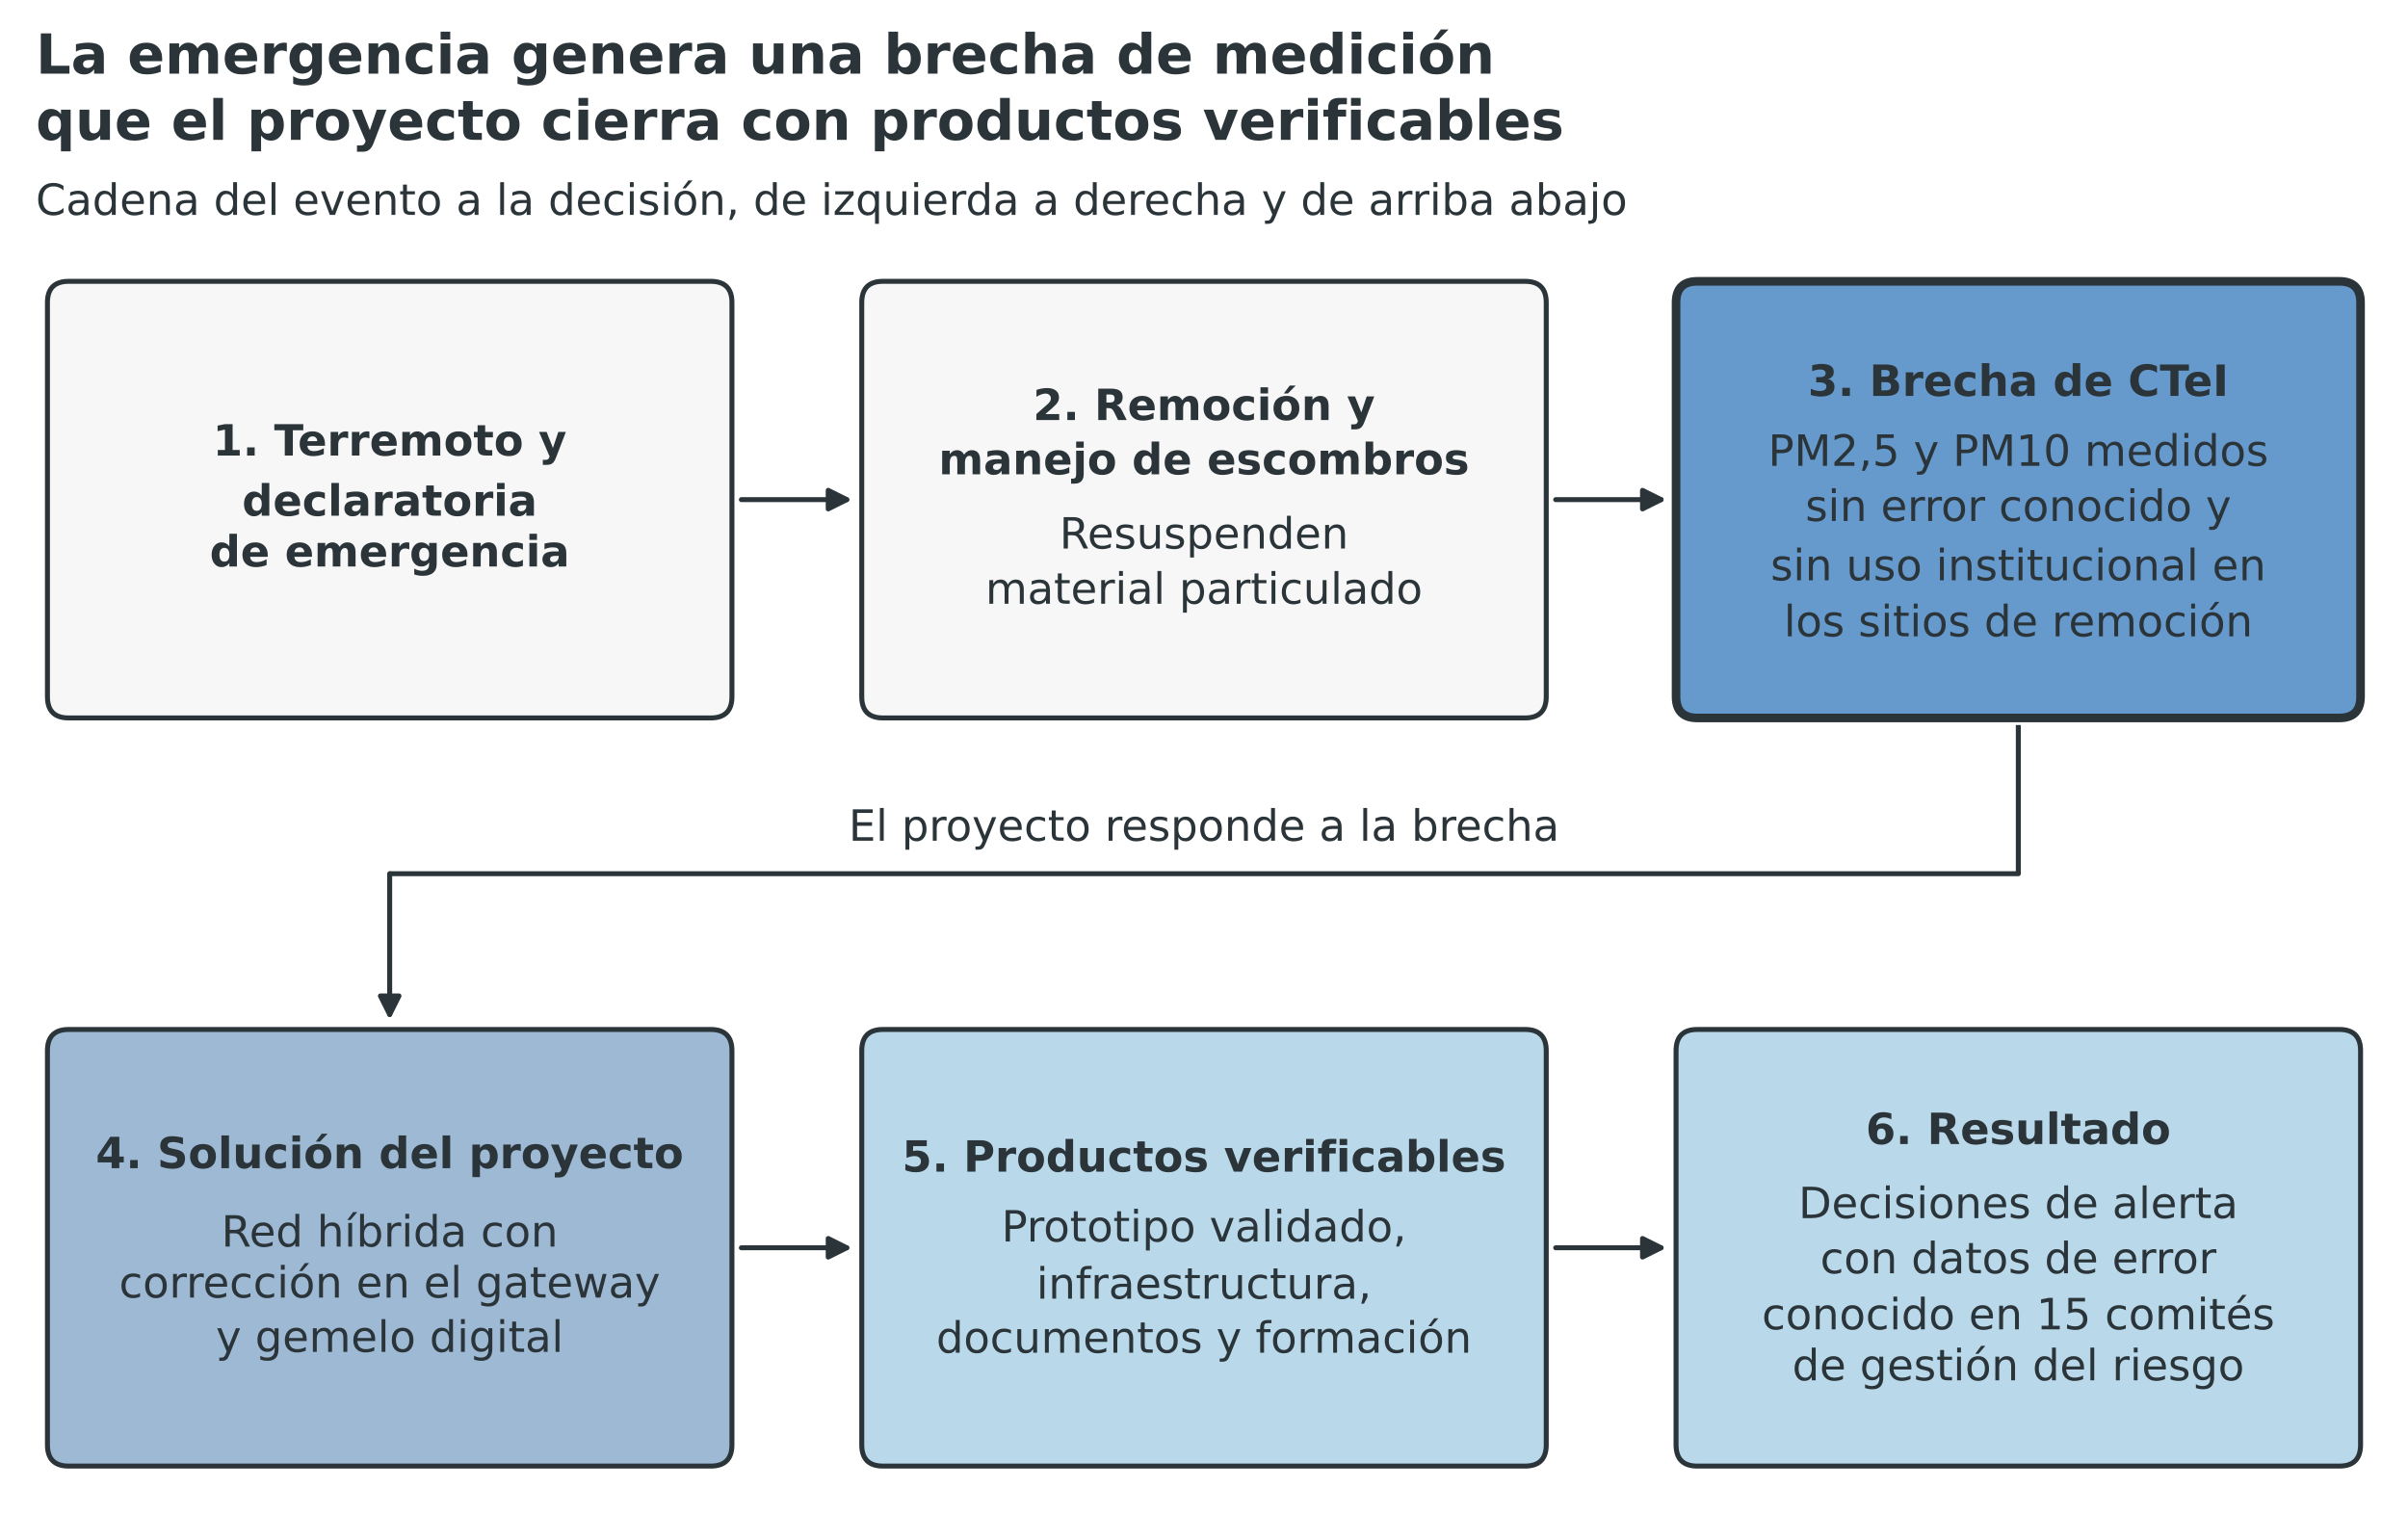
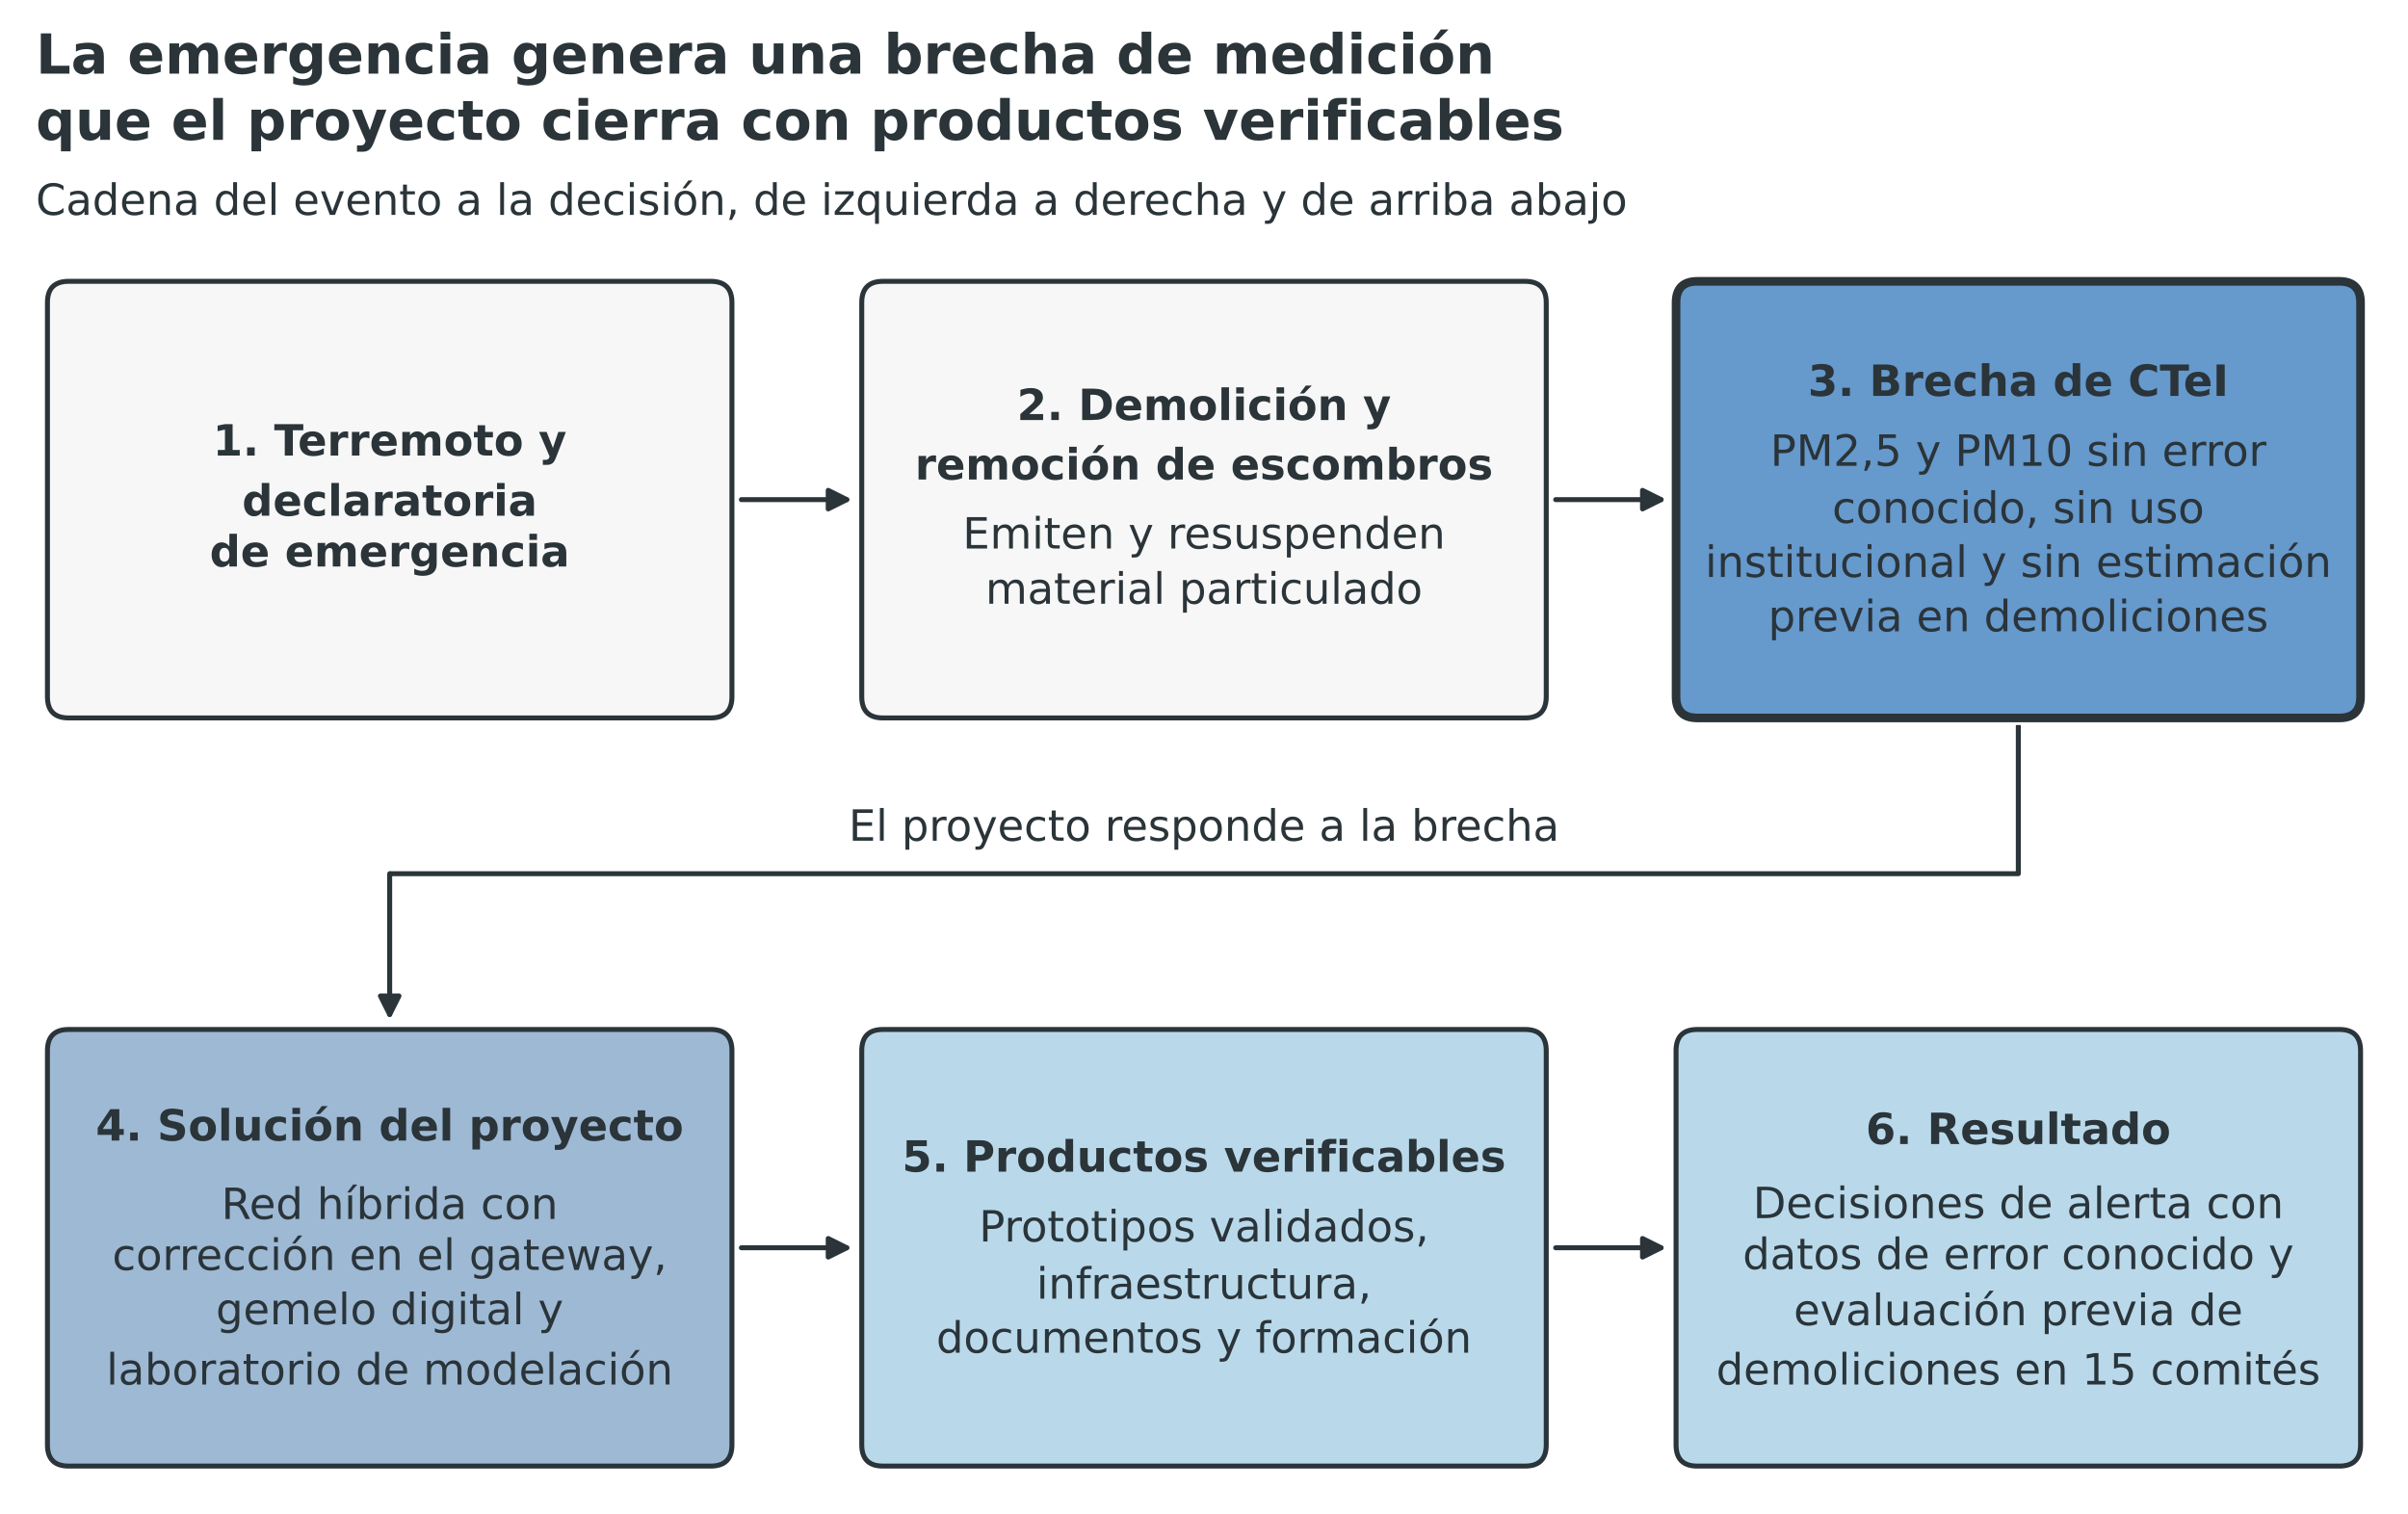
<svg xmlns="http://www.w3.org/2000/svg" width="727.2pt" height="457.12pt" viewBox="0 0 727.2 457.12" version="1.1">
  <defs>
    <style type="text/css">*{stroke-linejoin: round; stroke-linecap: butt}</style>
  </defs>
  <g id="figure_1">
    <g id="patch_1">
      <path d="M 0 457.12  L 727.2 457.12  L 727.2 0  L 0 0  L 0 457.12  z " style="fill: none; opacity: 0" />
    </g>
    <g id="axes_1">
      <g id="patch_2">
-         <path d="M 20.743 216.834  L 214.625 216.834  Q 221.04 216.834 221.04 210.419  L 221.04 91.381  Q 221.04 84.966 214.625 84.966  L 20.743 84.966  Q 14.328 84.966 14.328 91.381  L 14.328 210.419  Q 14.328 216.834 20.743 216.834  z " clip-path="url(#p009f56de36)" style="fill: #f7f7f7; stroke: #2a3439; stroke-width: 1.5; stroke-linejoin: miter" />
+         <path d="M 20.743 216.834  L 214.625 216.834  Q 221.04 216.834 221.04 210.419  L 221.04 91.381  Q 221.04 84.966 214.625 84.966  L 20.743 84.966  Q 14.328 84.966 14.328 91.381  L 14.328 210.419  Q 14.328 216.834 20.743 216.834  z " clip-path="url(#p21926967b2)" style="fill: #f7f7f7; stroke: #2a3439; stroke-width: 1.5; stroke-linejoin: miter" />
      </g>
      <g id="patch_3">
-         <path d="M 266.659 216.834  L 460.541 216.834  Q 466.956 216.834 466.956 210.419  L 466.956 91.381  Q 466.956 84.966 460.541 84.966  L 266.659 84.966  Q 260.244 84.966 260.244 91.381  L 260.244 210.419  Q 260.244 216.834 266.659 216.834  z " clip-path="url(#p009f56de36)" style="fill: #f7f7f7; stroke: #2a3439; stroke-width: 1.5; stroke-linejoin: miter" />
+         <path d="M 266.659 216.834  L 460.541 216.834  Q 466.956 216.834 466.956 210.419  L 466.956 91.381  Q 466.956 84.966 460.541 84.966  L 266.659 84.966  Q 260.244 84.966 260.244 91.381  L 260.244 210.419  Q 260.244 216.834 266.659 216.834  z " clip-path="url(#p21926967b2)" style="fill: #f7f7f7; stroke: #2a3439; stroke-width: 1.5; stroke-linejoin: miter" />
      </g>
      <g id="patch_4">
-         <path d="M 512.575 216.834  L 706.457 216.834  Q 712.872 216.834 712.872 210.419  L 712.872 91.381  Q 712.872 84.966 706.457 84.966  L 512.575 84.966  Q 506.16 84.966 506.16 91.381  L 506.16 210.419  Q 506.16 216.834 512.575 216.834  z " clip-path="url(#p009f56de36)" style="fill: #6699cc; stroke: #2a3439; stroke-width: 2.6; stroke-linejoin: miter" />
+         <path d="M 512.575 216.834  L 706.457 216.834  Q 712.872 216.834 712.872 210.419  L 712.872 91.381  Q 712.872 84.966 706.457 84.966  L 512.575 84.966  Q 506.16 84.966 506.16 91.381  L 506.16 210.419  Q 506.16 216.834 512.575 216.834  z " clip-path="url(#p21926967b2)" style="fill: #6699cc; stroke: #2a3439; stroke-width: 2.6; stroke-linejoin: miter" />
      </g>
      <g id="patch_5">
-         <path d="M 20.743 442.792  L 214.625 442.792  Q 221.04 442.792 221.04 436.376  L 221.04 317.339  Q 221.04 310.924 214.625 310.924  L 20.743 310.924  Q 14.328 310.924 14.328 317.339  L 14.328 436.376  Q 14.328 442.792 20.743 442.792  z " clip-path="url(#p009f56de36)" style="fill: #9eb9d4; stroke: #2a3439; stroke-width: 1.5; stroke-linejoin: miter" />
+         <path d="M 20.743 442.792  L 214.625 442.792  Q 221.04 442.792 221.04 436.376  L 221.04 317.339  Q 221.04 310.924 214.625 310.924  L 20.743 310.924  Q 14.328 310.924 14.328 317.339  L 14.328 436.376  Q 14.328 442.792 20.743 442.792  z " clip-path="url(#p21926967b2)" style="fill: #9eb9d4; stroke: #2a3439; stroke-width: 1.5; stroke-linejoin: miter" />
      </g>
      <g id="patch_6">
-         <path d="M 266.659 442.792  L 460.541 442.792  Q 466.956 442.792 466.956 436.376  L 466.956 317.339  Q 466.956 310.924 460.541 310.924  L 266.659 310.924  Q 260.244 310.924 260.244 317.339  L 260.244 436.376  Q 260.244 442.792 266.659 442.792  z " clip-path="url(#p009f56de36)" style="fill: #b9d9eb; stroke: #2a3439; stroke-width: 1.5; stroke-linejoin: miter" />
+         <path d="M 266.659 442.792  L 460.541 442.792  Q 466.956 442.792 466.956 436.376  L 466.956 317.339  Q 466.956 310.924 460.541 310.924  L 266.659 310.924  Q 260.244 310.924 260.244 317.339  L 260.244 436.376  Q 260.244 442.792 266.659 442.792  z " clip-path="url(#p21926967b2)" style="fill: #b9d9eb; stroke: #2a3439; stroke-width: 1.5; stroke-linejoin: miter" />
      </g>
      <g id="patch_7">
-         <path d="M 512.575 442.792  L 706.457 442.792  Q 712.872 442.792 712.872 436.376  L 712.872 317.339  Q 712.872 310.924 706.457 310.924  L 512.575 310.924  Q 506.16 310.924 506.16 317.339  L 506.16 436.376  Q 506.16 442.792 512.575 442.792  z " clip-path="url(#p009f56de36)" style="fill: #b9d9eb; stroke: #2a3439; stroke-width: 1.5; stroke-linejoin: miter" />
+         <path d="M 512.575 442.792  L 706.457 442.792  Q 712.872 442.792 712.872 436.376  L 712.872 317.339  Q 712.872 310.924 706.457 310.924  L 512.575 310.924  Q 506.16 310.924 506.16 317.339  L 506.16 436.376  Q 506.16 442.792 512.575 442.792  z " clip-path="url(#p21926967b2)" style="fill: #b9d9eb; stroke: #2a3439; stroke-width: 1.5; stroke-linejoin: miter" />
      </g>
      <g id="text_1">
        <text style="font-weight: 700; font-size: 13.018px; font-family: 'DejaVu Sans', 'Liberation Sans', 'Arial', sans-serif; text-anchor: middle; fill: #2a3439" x="117.684" y="137.578" transform="rotate(-0 117.684 137.5784)">1. Terremoto y</text>
      </g>
      <g id="text_2">
        <text style="font-weight: 700; font-size: 13.018px; font-family: 'DejaVu Sans', 'Liberation Sans', 'Arial', sans-serif; text-anchor: middle; fill: #2a3439" x="117.684" y="155.753" transform="rotate(-0 117.684 155.7531)">declaratoria</text>
      </g>
      <g id="text_3">
        <text style="font-weight: 700; font-size: 13.018px; font-family: 'DejaVu Sans', 'Liberation Sans', 'Arial', sans-serif; text-anchor: middle; fill: #2a3439" x="117.684" y="171.104" transform="rotate(-0 117.684 171.1036)">de emergencia</text>
      </g>
      <g id="text_4">
-         <text style="font-weight: 700; font-size: 13.018px; font-family: 'DejaVu Sans', 'Liberation Sans', 'Arial', sans-serif; text-anchor: middle; fill: #2a3439" x="363.6" y="126.857" transform="rotate(-0 363.6 126.8567)">2. Remoción y</text>
+         <text style="font-weight: 700; font-size: 13.018px; font-family: 'DejaVu Sans', 'Liberation Sans', 'Arial', sans-serif; text-anchor: middle; fill: #2a3439" x="363.6" y="126.857" transform="rotate(-0 363.6 126.8567)">2. Demolición y</text>
      </g>
      <g id="text_5">
-         <text style="font-weight: 700; font-size: 13.018px; font-family: 'DejaVu Sans', 'Liberation Sans', 'Arial', sans-serif; text-anchor: middle; fill: #2a3439" x="363.6" y="143.259" transform="rotate(-0 363.6 143.2588)">manejo de escombros</text>
+         <text style="font-weight: 700; font-size: 13.018px; font-family: 'DejaVu Sans', 'Liberation Sans', 'Arial', sans-serif; text-anchor: middle; fill: #2a3439" x="363.6" y="144.831" transform="rotate(-0 363.6 144.8311)">remoción de escombros</text>
      </g>
      <g id="text_6">
-         <text style="font-size: 13.018px; font-family: 'DejaVu Sans', 'Liberation Sans', 'Arial', sans-serif; text-anchor: middle; fill: #2a3439" x="363.6" y="165.674" transform="rotate(-0 363.6 165.6744)">Resuspenden</text>
+         <text style="font-size: 13.018px; font-family: 'DejaVu Sans', 'Liberation Sans', 'Arial', sans-serif; text-anchor: middle; fill: #2a3439" x="363.6" y="165.674" transform="rotate(-0 363.6 165.6744)">Emiten y resuspenden</text>
      </g>
      <g id="text_7">
        <text style="font-size: 13.018px; font-family: 'DejaVu Sans', 'Liberation Sans', 'Arial', sans-serif; text-anchor: middle; fill: #2a3439" x="363.6" y="182.337" transform="rotate(-0 363.6 182.3368)">material particulado</text>
      </g>
      <g id="text_8">
        <text style="font-weight: 700; font-size: 13.018px; font-family: 'DejaVu Sans', 'Liberation Sans', 'Arial', sans-serif; text-anchor: middle; fill: #2a3439" x="609.516" y="119.577" transform="rotate(-0 609.516 119.5771)">3. Brecha de CTeI</text>
      </g>
      <g id="text_9">
-         <text style="font-size: 13.018px; font-family: 'DejaVu Sans', 'Liberation Sans', 'Arial', sans-serif; text-anchor: middle; fill: #2a3439" x="609.516" y="140.681" transform="rotate(-0 609.516 140.6808)">PM2,5 y PM10 medidos</text>
+         <text style="font-size: 13.018px; font-family: 'DejaVu Sans', 'Liberation Sans', 'Arial', sans-serif; text-anchor: middle; fill: #2a3439" x="609.516" y="140.681" transform="rotate(-0 609.516 140.6808)">PM2,5 y PM10 sin error</text>
      </g>
      <g id="text_10">
-         <text style="font-size: 13.018px; font-family: 'DejaVu Sans', 'Liberation Sans', 'Arial', sans-serif; text-anchor: middle; fill: #2a3439" x="609.516" y="157.343" transform="rotate(-0 609.516 157.3432)">sin error conocido y</text>
+         <text style="font-size: 13.018px; font-family: 'DejaVu Sans', 'Liberation Sans', 'Arial', sans-serif; text-anchor: middle; fill: #2a3439" x="609.516" y="157.94" transform="rotate(-0 609.516 157.9402)">conocido, sin uso</text>
      </g>
      <g id="text_11">
-         <text style="font-size: 13.018px; font-family: 'DejaVu Sans', 'Liberation Sans', 'Arial', sans-serif; text-anchor: middle; fill: #2a3439" x="609.516" y="175.267" transform="rotate(-0 609.516 175.2667)">sin uso institucional en</text>
+         <text style="font-size: 13.018px; font-family: 'DejaVu Sans', 'Liberation Sans', 'Arial', sans-serif; text-anchor: middle; fill: #2a3439" x="609.516" y="174.266" transform="rotate(-0 609.516 174.266)">institucional y sin estimación</text>
      </g>
      <g id="text_12">
-         <text style="font-size: 13.018px; font-family: 'DejaVu Sans', 'Liberation Sans', 'Arial', sans-serif; text-anchor: middle; fill: #2a3439" x="609.516" y="192.189" transform="rotate(-0 609.516 192.1895)">los sitios de remoción</text>
+         <text style="font-size: 13.018px; font-family: 'DejaVu Sans', 'Liberation Sans', 'Arial', sans-serif; text-anchor: middle; fill: #2a3439" x="609.516" y="190.668" transform="rotate(-0 609.516 190.668)">previa en demoliciones</text>
      </g>
      <g id="text_13">
-         <text style="font-weight: 700; font-size: 13.018px; font-family: 'DejaVu Sans', 'Liberation Sans', 'Arial', sans-serif; text-anchor: middle; fill: #2a3439" x="117.684" y="352.814" transform="rotate(-0 117.684 352.8143)">4. Solución del proyecto</text>
+         <text style="font-weight: 700; font-size: 13.018px; font-family: 'DejaVu Sans', 'Liberation Sans', 'Arial', sans-serif; text-anchor: middle; fill: #2a3439" x="117.684" y="344.483" transform="rotate(-0 117.684 344.4831)">4. Solución del proyecto</text>
      </g>
      <g id="text_14">
-         <text style="font-size: 13.018px; font-family: 'DejaVu Sans', 'Liberation Sans', 'Arial', sans-serif; text-anchor: middle; fill: #2a3439" x="117.684" y="376.491" transform="rotate(-0 117.684 376.4911)">Red híbrida con</text>
+         <text style="font-size: 13.018px; font-family: 'DejaVu Sans', 'Liberation Sans', 'Arial', sans-serif; text-anchor: middle; fill: #2a3439" x="117.684" y="368.16" transform="rotate(-0 117.684 368.1599)">Red híbrida con</text>
      </g>
      <g id="text_15">
-         <text style="font-size: 13.018px; font-family: 'DejaVu Sans', 'Liberation Sans', 'Arial', sans-serif; text-anchor: middle; fill: #2a3439" x="117.684" y="391.892" transform="rotate(-0 117.684 391.8924)">corrección en el gateway</text>
+         <text style="font-size: 13.018px; font-family: 'DejaVu Sans', 'Liberation Sans', 'Arial', sans-serif; text-anchor: middle; fill: #2a3439" x="117.684" y="383.561" transform="rotate(-0 117.684 383.5612)">corrección en el gateway,</text>
      </g>
      <g id="text_16">
-         <text style="font-size: 13.018px; font-family: 'DejaVu Sans', 'Liberation Sans', 'Arial', sans-serif; text-anchor: middle; fill: #2a3439" x="117.684" y="408.294" transform="rotate(-0 117.684 408.2944)">y gemelo digital</text>
+         <text style="font-size: 13.018px; font-family: 'DejaVu Sans', 'Liberation Sans', 'Arial', sans-serif; text-anchor: middle; fill: #2a3439" x="117.684" y="399.963" transform="rotate(-0 117.684 399.9632)">gemelo digital y</text>
      </g>
      <g id="text_17">
+         <text style="font-size: 13.018px; font-family: 'DejaVu Sans', 'Liberation Sans', 'Arial', sans-serif; text-anchor: middle; fill: #2a3439" x="117.684" y="418.147" transform="rotate(-0 117.684 418.1471)">laboratorio de modelación</text>
+       </g>
+       <g id="text_18">
        <text style="font-weight: 700; font-size: 13.018px; font-family: 'DejaVu Sans', 'Liberation Sans', 'Arial', sans-serif; text-anchor: middle; fill: #2a3439" x="363.6" y="353.866" transform="rotate(-0 363.6 353.8659)">5. Productos verificables</text>
      </g>
-       <g id="text_18">
-         <text style="font-size: 13.018px; font-family: 'DejaVu Sans', 'Liberation Sans', 'Arial', sans-serif; text-anchor: middle; fill: #2a3439" x="363.6" y="374.97" transform="rotate(-0 363.6 374.9696)">Prototipo validado,</text>
+       <g id="text_19">
+         <text style="font-size: 13.018px; font-family: 'DejaVu Sans', 'Liberation Sans', 'Arial', sans-serif; text-anchor: middle; fill: #2a3439" x="363.6" y="374.97" transform="rotate(-0 363.6 374.9696)">Prototipos validados,</text>
      </g>
-       <g id="text_19">
+       <g id="text_20">
        <text style="font-size: 13.018px; font-family: 'DejaVu Sans', 'Liberation Sans', 'Arial', sans-serif; text-anchor: middle; fill: #2a3439" x="363.6" y="392.229" transform="rotate(-0 363.6 392.229)">infraestructura,</text>
      </g>
-       <g id="text_20">
+       <g id="text_21">
        <text style="font-size: 13.018px; font-family: 'DejaVu Sans', 'Liberation Sans', 'Arial', sans-serif; text-anchor: middle; fill: #2a3439" x="363.6" y="408.555" transform="rotate(-0 363.6 408.5548)">documentos y formación</text>
      </g>
-       <g id="text_21">
+       <g id="text_22">
        <text style="font-weight: 700; font-size: 13.018px; font-family: 'DejaVu Sans', 'Liberation Sans', 'Arial', sans-serif; text-anchor: middle; fill: #2a3439" x="609.516" y="345.535" transform="rotate(-0 609.516 345.5347)">6. Resultado</text>
      </g>
-       <g id="text_22">
-         <text style="font-size: 13.018px; font-family: 'DejaVu Sans', 'Liberation Sans', 'Arial', sans-serif; text-anchor: middle; fill: #2a3439" x="609.516" y="367.9" transform="rotate(-0 609.516 367.8995)">Decisiones de alerta</text>
-       </g>
      <g id="text_23">
-         <text style="font-size: 13.018px; font-family: 'DejaVu Sans', 'Liberation Sans', 'Arial', sans-serif; text-anchor: middle; fill: #2a3439" x="609.516" y="384.562" transform="rotate(-0 609.516 384.5619)">con datos de error</text>
+         <text style="font-size: 13.018px; font-family: 'DejaVu Sans', 'Liberation Sans', 'Arial', sans-serif; text-anchor: middle; fill: #2a3439" x="609.516" y="367.9" transform="rotate(-0 609.516 367.8995)">Decisiones de alerta con</text>
      </g>
      <g id="text_24">
-         <text style="font-size: 13.018px; font-family: 'DejaVu Sans', 'Liberation Sans', 'Arial', sans-serif; text-anchor: middle; fill: #2a3439" x="609.516" y="401.485" transform="rotate(-0 609.516 401.4847)">conocido en 15 comités</text>
+         <text style="font-size: 13.018px; font-family: 'DejaVu Sans', 'Liberation Sans', 'Arial', sans-serif; text-anchor: middle; fill: #2a3439" x="609.516" y="383.301" transform="rotate(-0 609.516 383.3008)">datos de error conocido y</text>
      </g>
      <g id="text_25">
-         <text style="font-size: 13.018px; font-family: 'DejaVu Sans', 'Liberation Sans', 'Arial', sans-serif; text-anchor: middle; fill: #2a3439" x="609.516" y="416.886" transform="rotate(-0 609.516 416.886)">de gestión del riesgo</text>
+         <text style="font-size: 13.018px; font-family: 'DejaVu Sans', 'Liberation Sans', 'Arial', sans-serif; text-anchor: middle; fill: #2a3439" x="609.516" y="400.224" transform="rotate(-0 609.516 400.2236)">evaluación previa de</text>
+       </g>
+       <g id="text_26">
+         <text style="font-size: 13.018px; font-family: 'DejaVu Sans', 'Liberation Sans', 'Arial', sans-serif; text-anchor: middle; fill: #2a3439" x="609.516" y="418.147" transform="rotate(-0 609.516 418.1471)">demoliciones en 15 comités</text>
      </g>
      <g id="patch_8">
-         <path d="M 223.891 150.9  Q 240.642 150.9 255.716 150.9  " clip-path="url(#p009f56de36)" style="fill: none; stroke: #2a3439; stroke-width: 1.5; stroke-linecap: round" />
-         <path d="M 250.116 148.1  L 255.716 150.9  L 250.116 153.7  z " clip-path="url(#p009f56de36)" style="fill: #2a3439; stroke: #2a3439; stroke-width: 1.5; stroke-linecap: round" />
+         <path d="M 223.891 150.9  Q 240.642 150.9 255.716 150.9  " clip-path="url(#p21926967b2)" style="fill: none; stroke: #2a3439; stroke-width: 1.5; stroke-linecap: round" />
+         <path d="M 250.116 148.1  L 255.716 150.9  L 250.116 153.7  z " clip-path="url(#p21926967b2)" style="fill: #2a3439; stroke: #2a3439; stroke-width: 1.5; stroke-linecap: round" />
      </g>
      <g id="patch_9">
-         <path d="M 469.807 150.9  Q 486.558 150.9 501.632 150.9  " clip-path="url(#p009f56de36)" style="fill: none; stroke: #2a3439; stroke-width: 1.5; stroke-linecap: round" />
-         <path d="M 496.032 148.1  L 501.632 150.9  L 496.032 153.7  z " clip-path="url(#p009f56de36)" style="fill: #2a3439; stroke: #2a3439; stroke-width: 1.5; stroke-linecap: round" />
+         <path d="M 469.807 150.9  Q 486.558 150.9 501.632 150.9  " clip-path="url(#p21926967b2)" style="fill: none; stroke: #2a3439; stroke-width: 1.5; stroke-linecap: round" />
+         <path d="M 496.032 148.1  L 501.632 150.9  L 496.032 153.7  z " clip-path="url(#p21926967b2)" style="fill: #2a3439; stroke: #2a3439; stroke-width: 1.5; stroke-linecap: round" />
      </g>
      <g id="patch_10">
-         <path d="M 223.891 376.858  Q 240.642 376.858 255.716 376.858  " clip-path="url(#p009f56de36)" style="fill: none; stroke: #2a3439; stroke-width: 1.5; stroke-linecap: round" />
-         <path d="M 250.116 374.058  L 255.716 376.858  L 250.116 379.658  z " clip-path="url(#p009f56de36)" style="fill: #2a3439; stroke: #2a3439; stroke-width: 1.5; stroke-linecap: round" />
+         <path d="M 223.891 376.858  Q 240.642 376.858 255.716 376.858  " clip-path="url(#p21926967b2)" style="fill: none; stroke: #2a3439; stroke-width: 1.5; stroke-linecap: round" />
+         <path d="M 250.116 374.058  L 255.716 376.858  L 250.116 379.658  z " clip-path="url(#p21926967b2)" style="fill: #2a3439; stroke: #2a3439; stroke-width: 1.5; stroke-linecap: round" />
      </g>
      <g id="patch_11">
-         <path d="M 469.807 376.858  Q 486.558 376.858 501.632 376.858  " clip-path="url(#p009f56de36)" style="fill: none; stroke: #2a3439; stroke-width: 1.5; stroke-linecap: round" />
-         <path d="M 496.032 374.058  L 501.632 376.858  L 496.032 379.658  z " clip-path="url(#p009f56de36)" style="fill: #2a3439; stroke: #2a3439; stroke-width: 1.5; stroke-linecap: round" />
+         <path d="M 469.807 376.858  Q 486.558 376.858 501.632 376.858  " clip-path="url(#p21926967b2)" style="fill: none; stroke: #2a3439; stroke-width: 1.5; stroke-linecap: round" />
+         <path d="M 496.032 374.058  L 501.632 376.858  L 496.032 379.658  z " clip-path="url(#p21926967b2)" style="fill: #2a3439; stroke: #2a3439; stroke-width: 1.5; stroke-linecap: round" />
      </g>
      <g id="line2d_1">
-         <path d="M 609.516 218.972  L 609.516 263.879  L 117.684 263.879  " clip-path="url(#p009f56de36)" style="fill: none; stroke: #2a3439; stroke-width: 1.5" />
+         <path d="M 609.516 218.972  L 609.516 263.879  L 117.684 263.879  " clip-path="url(#p21926967b2)" style="fill: none; stroke: #2a3439; stroke-width: 1.5" />
      </g>
      <g id="patch_12">
-         <path d="M 117.684 263.879  Q 117.684 285.976 117.684 306.395  " clip-path="url(#p009f56de36)" style="fill: none; stroke: #2a3439; stroke-width: 1.5; stroke-linecap: round" />
-         <path d="M 120.484 300.795  L 117.684 306.395  L 114.884 300.795  z " clip-path="url(#p009f56de36)" style="fill: #2a3439; stroke: #2a3439; stroke-width: 1.5; stroke-linecap: round" />
+         <path d="M 117.684 263.879  Q 117.684 285.976 117.684 306.395  " clip-path="url(#p21926967b2)" style="fill: none; stroke: #2a3439; stroke-width: 1.5; stroke-linecap: round" />
+         <path d="M 120.484 300.795  L 117.684 306.395  L 114.884 300.795  z " clip-path="url(#p21926967b2)" style="fill: #2a3439; stroke: #2a3439; stroke-width: 1.5; stroke-linecap: round" />
      </g>
-       <g id="text_26">
+       <g id="text_27">
        <text style="font-size: 13.018px; font-family: 'DejaVu Sans', 'Liberation Sans', 'Arial', sans-serif; text-anchor: middle; fill: #2a3439" x="363.6" y="253.928" transform="rotate(-0 363.6 253.9276)">El proyecto responde a la brecha</text>
      </g>
    </g>
-     <g id="text_27">
+     <g id="text_28">
      <text style="font-weight: 700; font-size: 16.669px; font-family: 'DejaVu Sans', 'Liberation Sans', 'Arial', sans-serif; fill: #2a3439" transform="translate(10.8 22.23573)">La emergencia genera una brecha de medición</text>
      <text style="font-weight: 700; font-size: 16.669px; font-family: 'DejaVu Sans', 'Liberation Sans', 'Arial', sans-serif; fill: #2a3439" transform="translate(10.8 42.23823)">que el proyecto cierra con productos verificables</text>
    </g>
-     <g id="text_28">
+     <g id="text_29">
      <text style="font-size: 13.018px; font-family: 'DejaVu Sans', 'Liberation Sans', 'Arial', sans-serif; text-anchor: start; fill: #2a3439" x="10.8" y="64.9" transform="rotate(-0 10.8 64.90005)">Cadena del evento a la decisión, de izquierda a derecha y de arriba abajo</text>
    </g>
  </g>
  <defs>
-     <clipPath id="p009f56de36">
+     <clipPath id="p21926967b2">
      <rect x="7.2" y="79.264" width="712.8" height="370.656" />
    </clipPath>
  </defs>
</svg>
